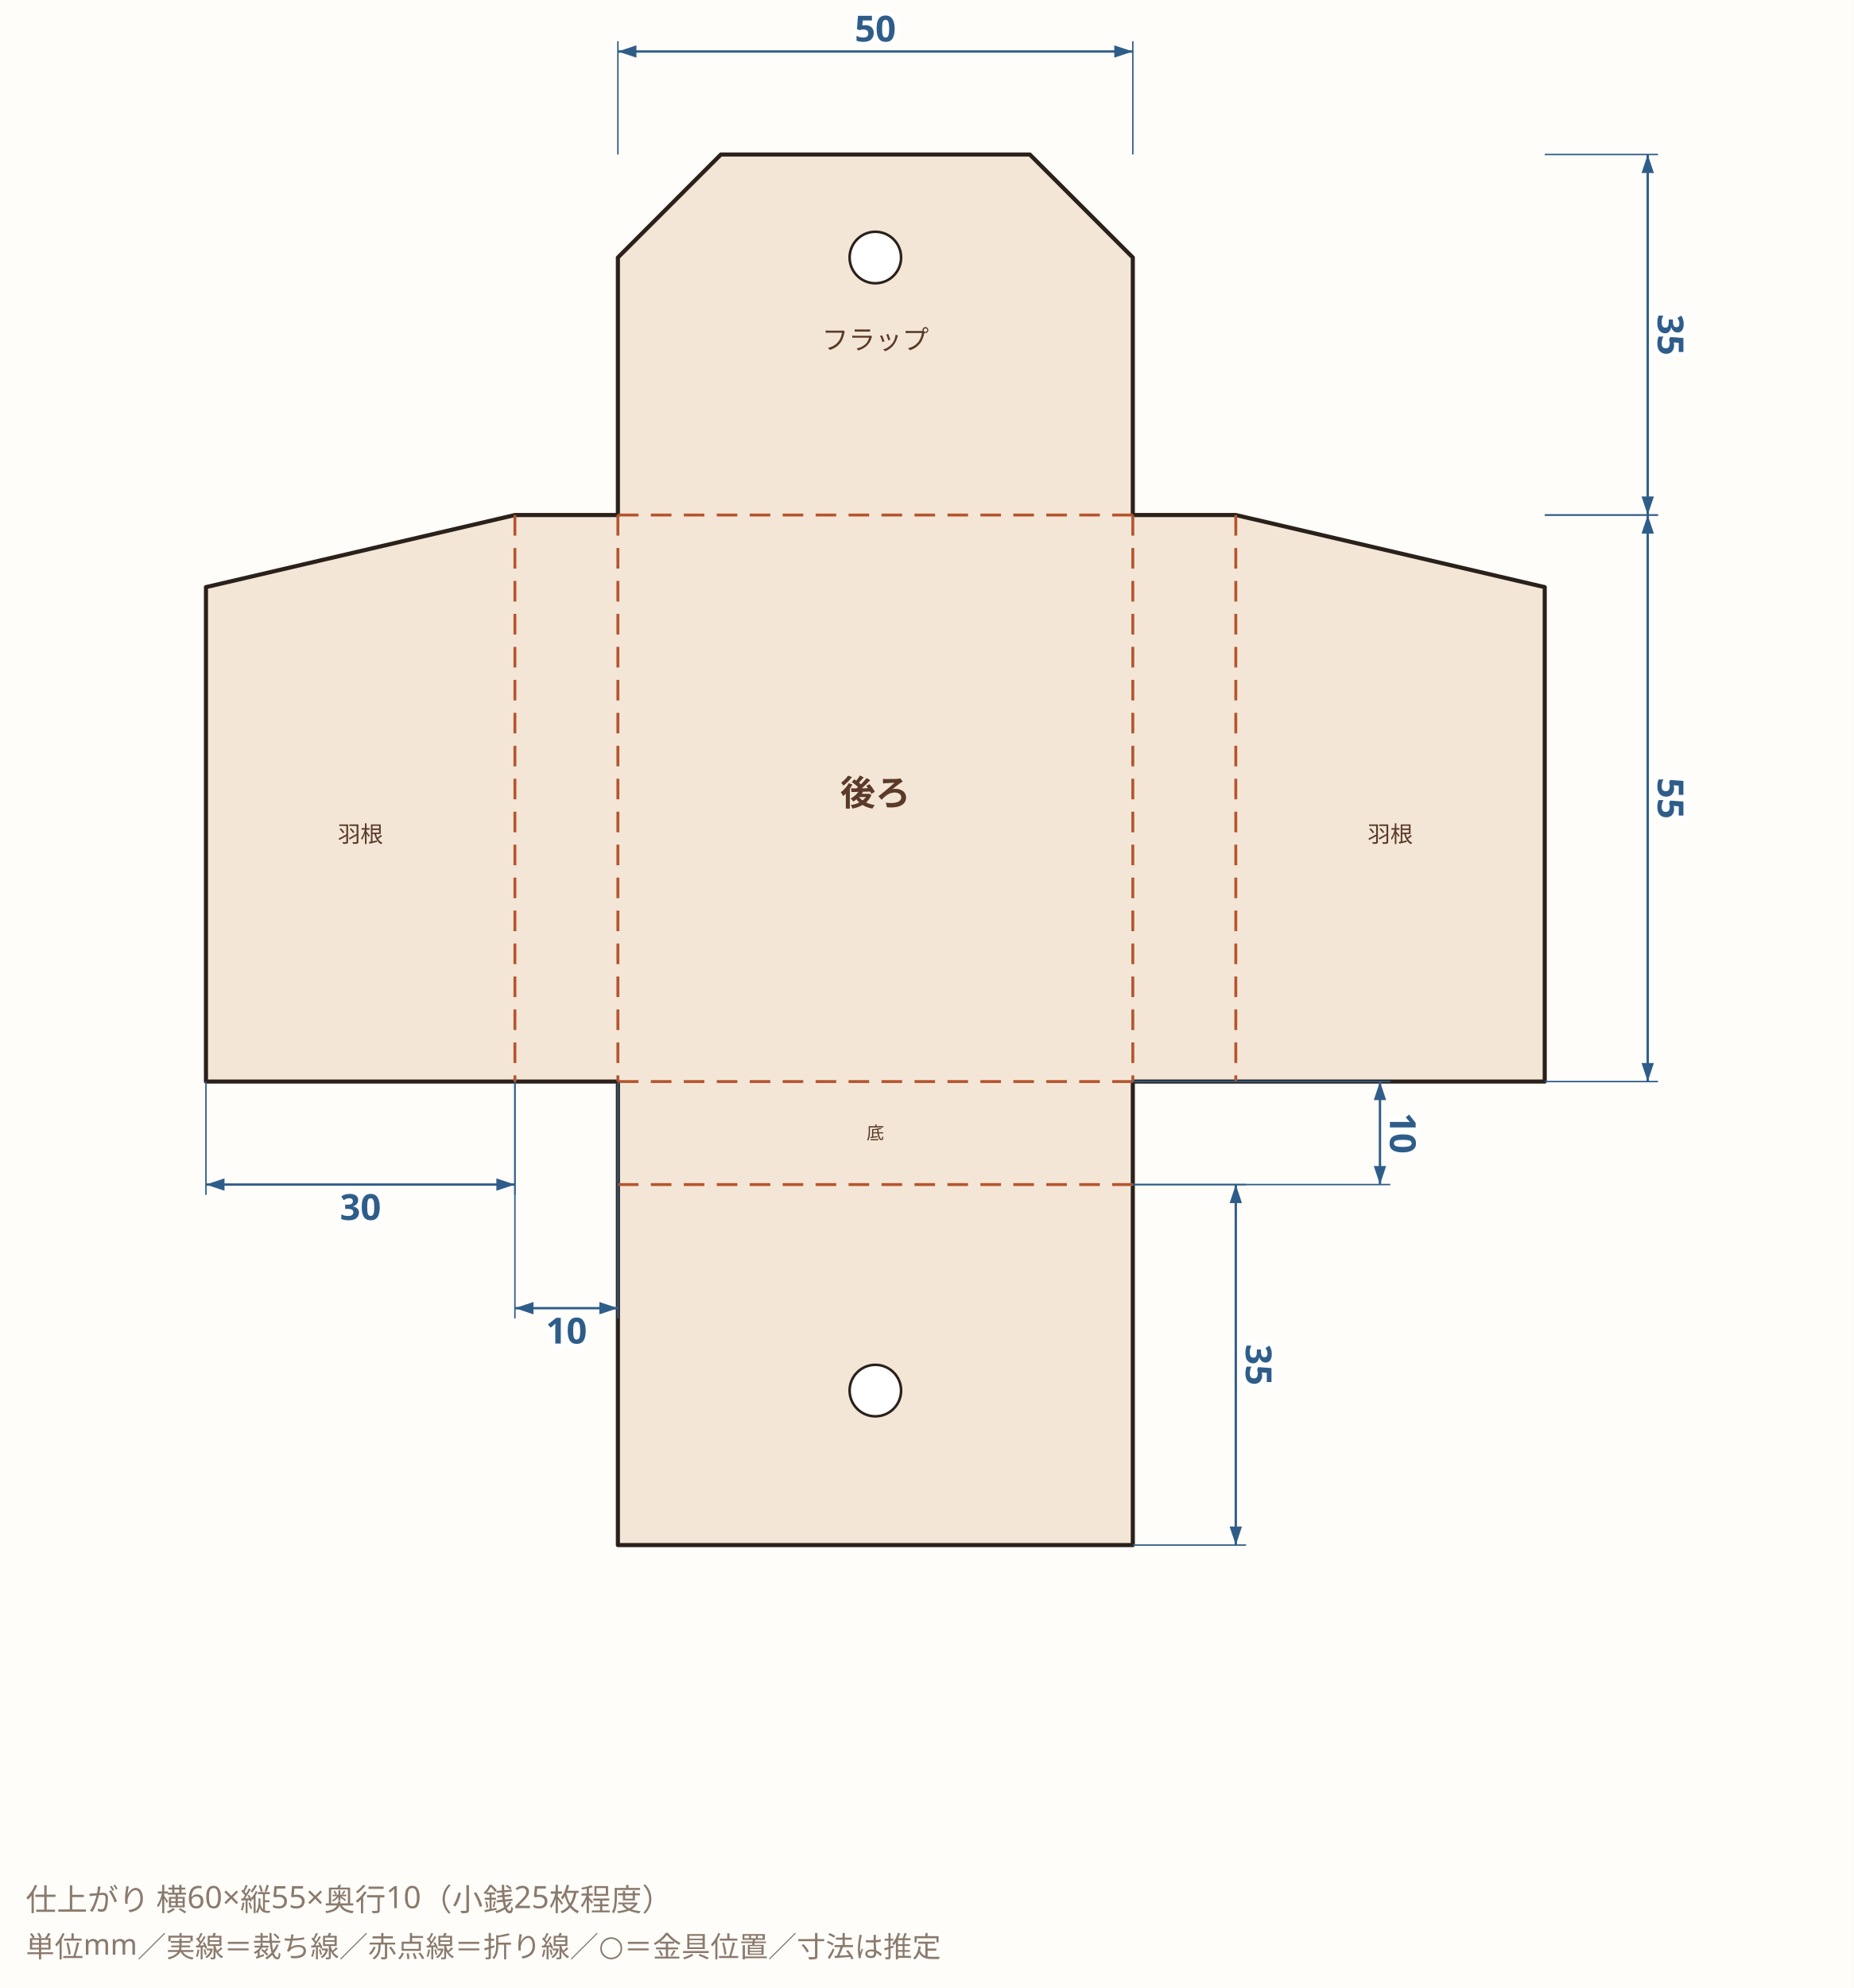
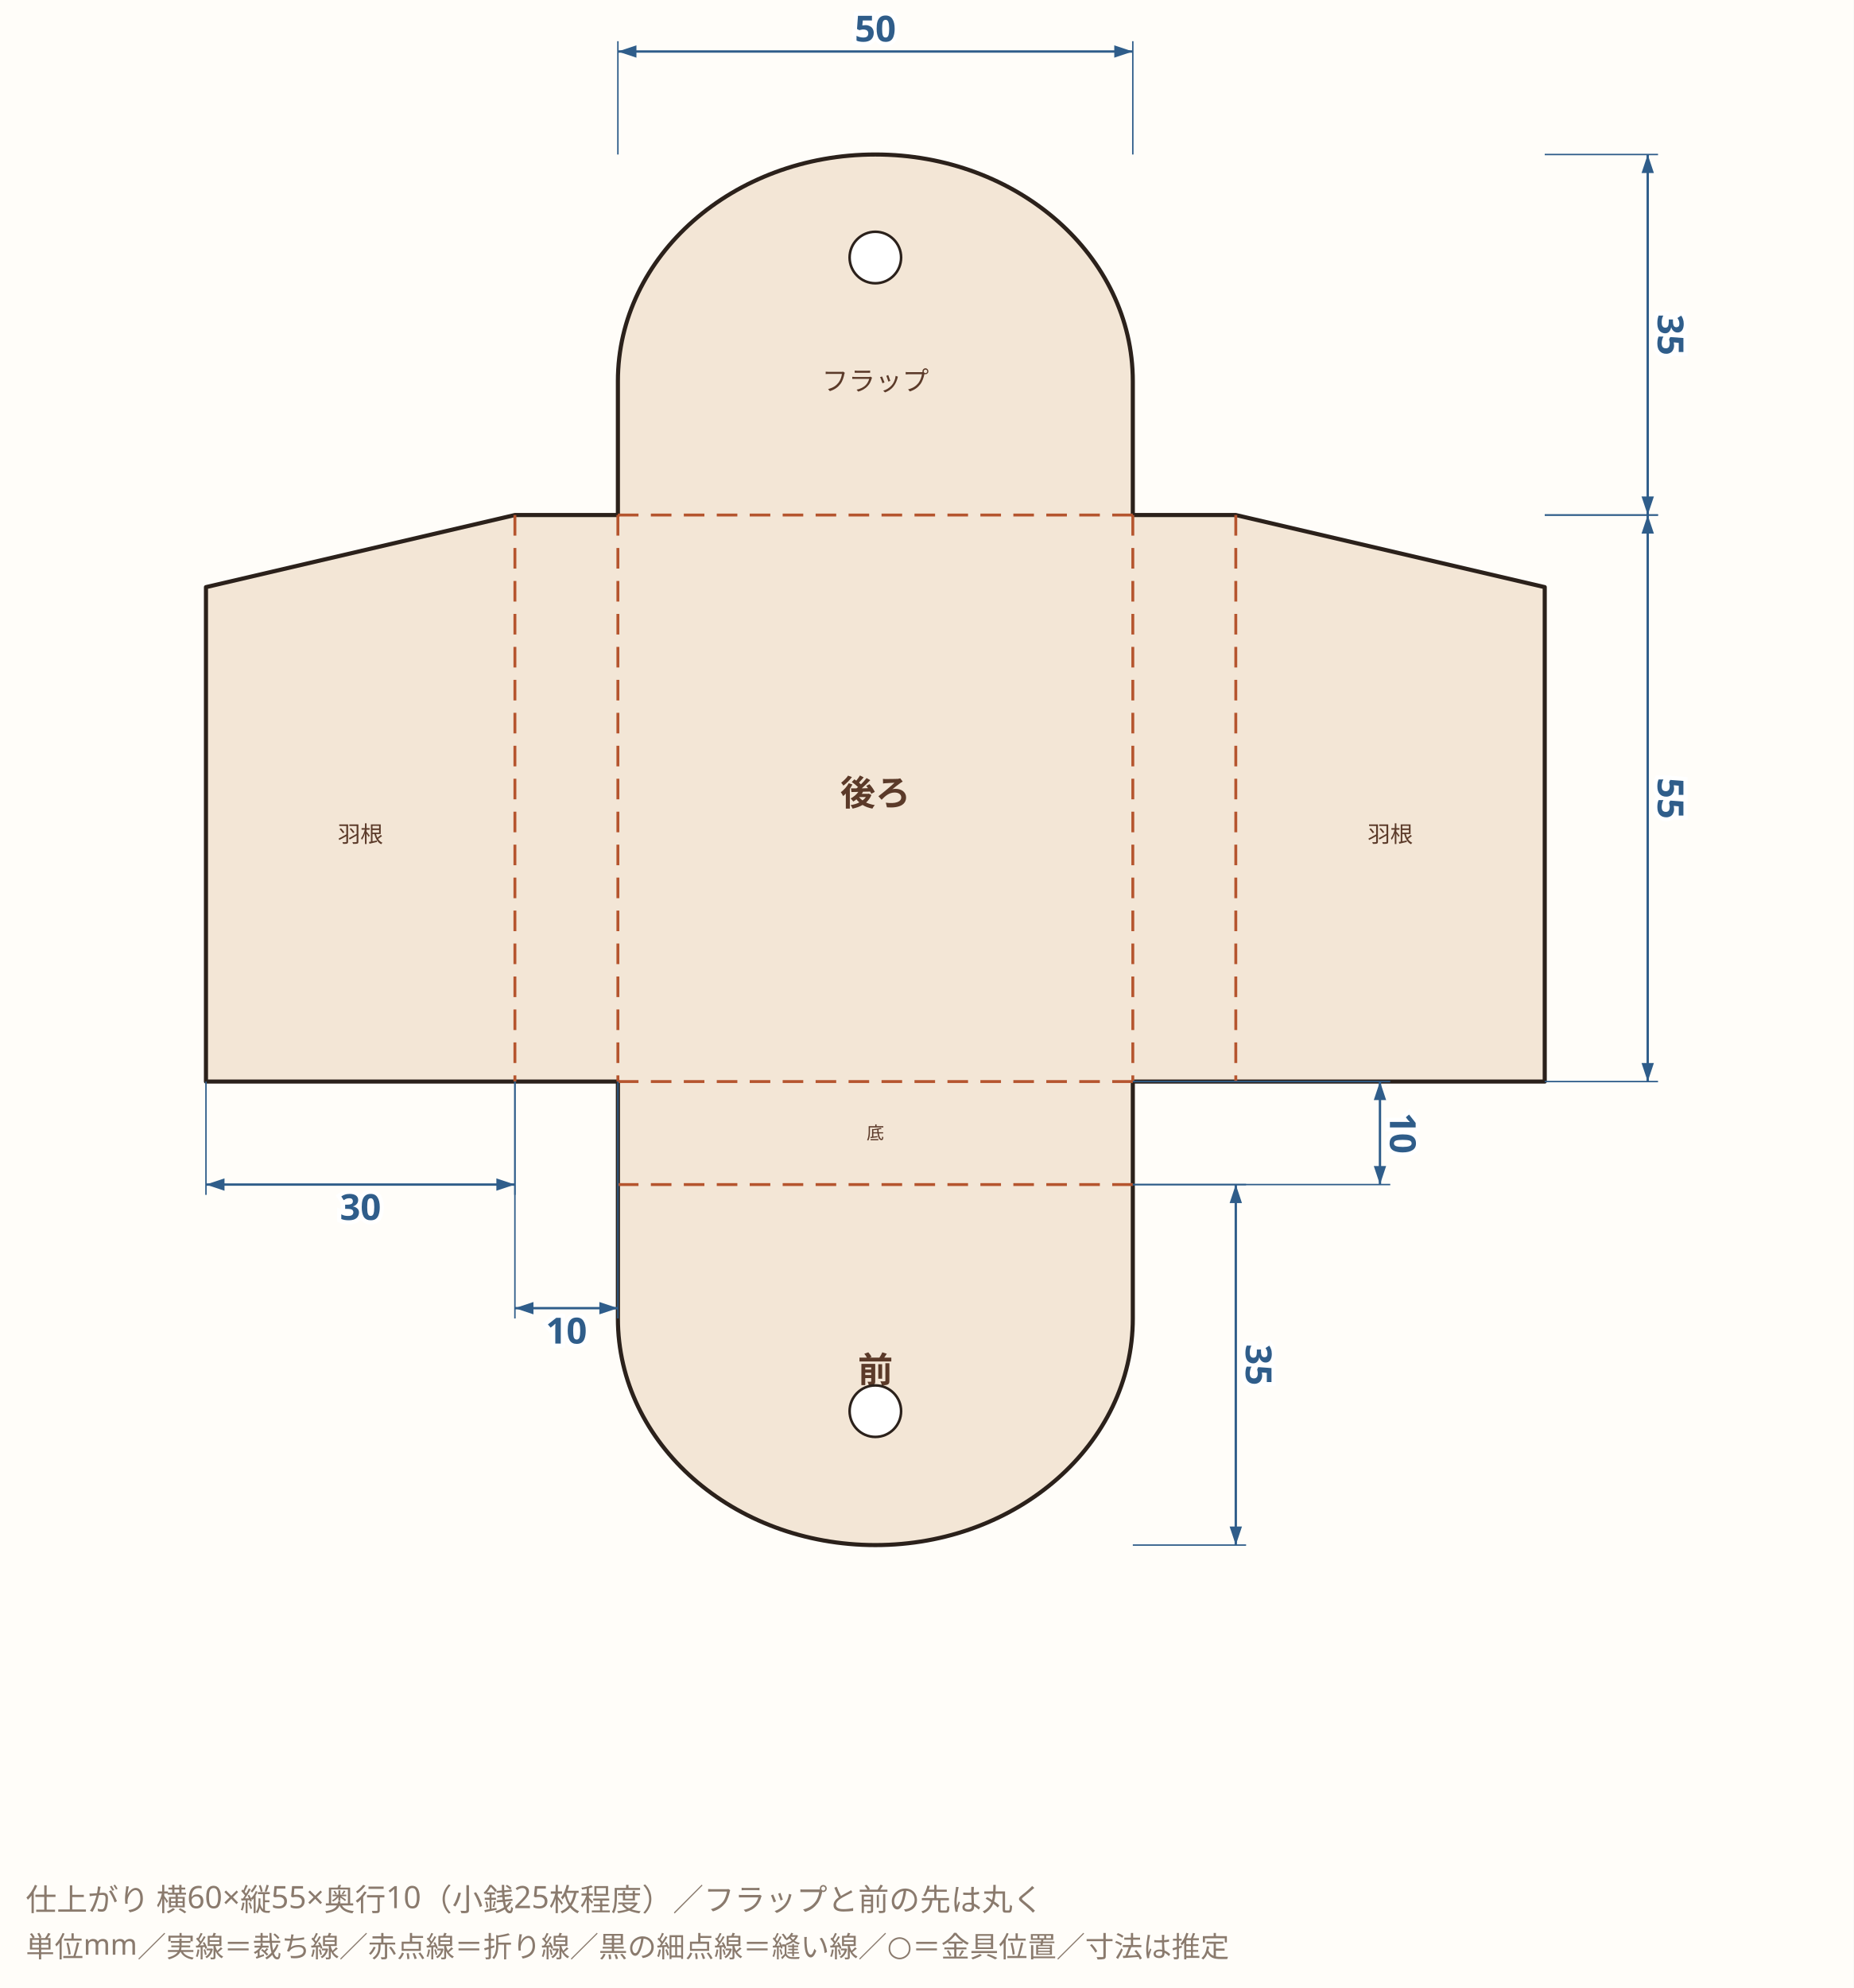
<svg xmlns="http://www.w3.org/2000/svg" viewBox="-15.0 -15.0 180.0 193.0" width="180" height="193">
  <rect x="-15.0" y="-15.0" width="180.0" height="193.0" fill="#fffdf9" />
-   <path d="M55.0,0.0 L85.0,0.0 L95.0,10.0 L95.0,35.0 L105.0,35.0 L135.0,42.0 L135.0,90.0 L95.0,90.0 L95.0,135.0 L45.0,135.0 L45.0,90.0 L5.0,90.0 L5.0,42.0 L35.0,35.0 L45.0,35.0 L45.0,10.0 Z" fill="#f3e6d6" stroke="#2b211b" stroke-width="0.40" stroke-linejoin="round" />
+   <path d="M45,35 L45,22 A25,22 0 0 1 95,22 L95,35 L105,35 L135,42 L135,90 L95,90 L95,113 A25,22 0 0 1 45,113 L45,90 L5,90 L5,42 L35,35 Z" fill="#f3e6d6" stroke="#2b211b" stroke-width="0.40" stroke-linejoin="round" />
  <line x1="45" y1="35" x2="45" y2="90" stroke="#b5552e" stroke-width="0.28" stroke-dasharray="2.0 1.2" />
  <line x1="95" y1="35" x2="95" y2="90" stroke="#b5552e" stroke-width="0.28" stroke-dasharray="2.0 1.2" />
  <line x1="35" y1="35" x2="35" y2="90" stroke="#b5552e" stroke-width="0.28" stroke-dasharray="2.0 1.2" />
  <line x1="105" y1="35" x2="105" y2="90" stroke="#b5552e" stroke-width="0.28" stroke-dasharray="2.0 1.2" />
  <line x1="45" y1="35" x2="95" y2="35" stroke="#b5552e" stroke-width="0.28" stroke-dasharray="2.0 1.2" />
  <line x1="45" y1="90" x2="95" y2="90" stroke="#b5552e" stroke-width="0.28" stroke-dasharray="2.0 1.2" />
  <line x1="45" y1="100" x2="95" y2="100" stroke="#b5552e" stroke-width="0.28" stroke-dasharray="2.0 1.2" />
-   <text x="70.0" y="18.0" font-size="2.6" fill="#5b3a29" text-anchor="middle" dominant-baseline="middle" font-weight="400" font-family="sans-serif">フラップ</text>
+   <text x="70.0" y="22.0" font-size="2.6" fill="#5b3a29" text-anchor="middle" dominant-baseline="middle" font-weight="400" font-family="sans-serif">フラップ</text>
  <text x="70.0" y="62.0" font-size="3.4" fill="#5b3a29" text-anchor="middle" dominant-baseline="middle" font-weight="700" font-family="sans-serif">後ろ</text>
  <text x="70.0" y="95.0" font-size="1.7" fill="#5b3a29" text-anchor="middle" dominant-baseline="middle" font-weight="400" font-family="sans-serif">底</text>
-   <text x="70.0" y="120.0" font-size="3.4" fill="#5b3a29" text-anchor="middle" dominant-baseline="middle" font-weight="700" font-family="sans-serif">前</text>
+   <text x="70.0" y="118.0" font-size="3.4" fill="#5b3a29" text-anchor="middle" dominant-baseline="middle" font-weight="700" font-family="sans-serif">前</text>
  <text x="20.0" y="66.0" font-size="2.2" fill="#5b3a29" text-anchor="middle" dominant-baseline="middle" font-weight="400" font-family="sans-serif">羽根</text>
  <text x="120.0" y="66.0" font-size="2.2" fill="#5b3a29" text-anchor="middle" dominant-baseline="middle" font-weight="400" font-family="sans-serif">羽根</text>
  <circle cx="70" cy="10" r="2.5" fill="#fff" stroke="#2b211b" stroke-width="0.25" />
-   <circle cx="70" cy="120" r="2.5" fill="#fff" stroke="#2b211b" stroke-width="0.25" />
+   <circle cx="70" cy="122" r="2.5" fill="#fff" stroke="#2b211b" stroke-width="0.25" />
  <line x1="45.0" y1="0.0" x2="45.0" y2="-11.0" stroke="#2f5d8a" stroke-width="0.14" />
  <line x1="95.0" y1="0.0" x2="95.0" y2="-11.0" stroke="#2f5d8a" stroke-width="0.14" />
  <line x1="45.0" y1="-10.0" x2="95.0" y2="-10.0" stroke="#2f5d8a" stroke-width="0.23" />
  <path d="M45.0,-10.0 L46.8,-9.4 L46.8,-10.6 Z" fill="#2f5d8a" />
  <path d="M95.0,-10.0 L93.2,-9.4 L93.2,-10.6 Z" fill="#2f5d8a" />
  <text x="70.0" y="-12.2" font-size="3.5" fill="#2f5d8a" text-anchor="middle" dominant-baseline="middle" font-family="sans-serif" font-weight="700" transform="rotate(0.0 70.0 -12.2)" paint-order="stroke" stroke="#fff" stroke-width="0.8">50</text>
  <line x1="135.0" y1="35.0" x2="146.0" y2="35.0" stroke="#2f5d8a" stroke-width="0.14" />
  <line x1="135.0" y1="90.0" x2="146.0" y2="90.0" stroke="#2f5d8a" stroke-width="0.14" />
  <line x1="145.0" y1="35.0" x2="145.0" y2="90.0" stroke="#2f5d8a" stroke-width="0.23" />
  <path d="M145.0,35.0 L144.4,36.8 L145.6,36.8 Z" fill="#2f5d8a" />
  <path d="M145.0,90.0 L144.4,88.2 L145.6,88.2 Z" fill="#2f5d8a" />
  <text x="147.2" y="62.5" font-size="3.5" fill="#2f5d8a" text-anchor="middle" dominant-baseline="middle" font-family="sans-serif" font-weight="700" transform="rotate(90.0 147.2 62.5)" paint-order="stroke" stroke="#fff" stroke-width="0.8">55</text>
  <line x1="135.0" y1="0.0" x2="146.0" y2="0.0" stroke="#2f5d8a" stroke-width="0.14" />
  <line x1="135.0" y1="35.0" x2="146.0" y2="35.0" stroke="#2f5d8a" stroke-width="0.14" />
  <line x1="145.0" y1="0.0" x2="145.0" y2="35.0" stroke="#2f5d8a" stroke-width="0.23" />
  <path d="M145.0,0.0 L144.4,1.8 L145.6,1.8 Z" fill="#2f5d8a" />
  <path d="M145.0,35.0 L144.4,33.2 L145.6,33.2 Z" fill="#2f5d8a" />
  <text x="147.2" y="17.5" font-size="3.5" fill="#2f5d8a" text-anchor="middle" dominant-baseline="middle" font-family="sans-serif" font-weight="700" transform="rotate(90.0 147.2 17.5)" paint-order="stroke" stroke="#fff" stroke-width="0.8">35</text>
  <line x1="5.0" y1="90.0" x2="5.0" y2="101.0" stroke="#2f5d8a" stroke-width="0.14" />
  <line x1="35.0" y1="90.0" x2="35.0" y2="101.0" stroke="#2f5d8a" stroke-width="0.14" />
  <line x1="5.0" y1="100.0" x2="35.0" y2="100.0" stroke="#2f5d8a" stroke-width="0.23" />
  <path d="M5.0,100.0 L6.8,100.6 L6.8,99.4 Z" fill="#2f5d8a" />
  <path d="M35.0,100.0 L33.2,100.6 L33.2,99.4 Z" fill="#2f5d8a" />
  <text x="20.0" y="102.2" font-size="3.5" fill="#2f5d8a" text-anchor="middle" dominant-baseline="middle" font-family="sans-serif" font-weight="700" transform="rotate(0.0 20.0 102.2)" paint-order="stroke" stroke="#fff" stroke-width="0.8">30</text>
  <line x1="35.0" y1="90.0" x2="35.0" y2="113.0" stroke="#2f5d8a" stroke-width="0.14" />
  <line x1="45.0" y1="90.0" x2="45.0" y2="113.0" stroke="#2f5d8a" stroke-width="0.14" />
  <line x1="35.0" y1="112.0" x2="45.0" y2="112.0" stroke="#2f5d8a" stroke-width="0.23" />
  <path d="M35.0,112.0 L36.8,112.6 L36.8,111.4 Z" fill="#2f5d8a" />
  <path d="M45.0,112.0 L43.2,112.6 L43.2,111.4 Z" fill="#2f5d8a" />
  <text x="40.0" y="114.2" font-size="3.5" fill="#2f5d8a" text-anchor="middle" dominant-baseline="middle" font-family="sans-serif" font-weight="700" transform="rotate(0.0 40.0 114.2)" paint-order="stroke" stroke="#fff" stroke-width="0.8">10</text>
  <line x1="95.0" y1="100.0" x2="106.0" y2="100.0" stroke="#2f5d8a" stroke-width="0.14" />
  <line x1="95.0" y1="135.0" x2="106.0" y2="135.0" stroke="#2f5d8a" stroke-width="0.14" />
  <line x1="105.0" y1="100.0" x2="105.0" y2="135.0" stroke="#2f5d8a" stroke-width="0.23" />
  <path d="M105.0,100.0 L104.4,101.8 L105.6,101.8 Z" fill="#2f5d8a" />
  <path d="M105.0,135.0 L104.4,133.2 L105.6,133.2 Z" fill="#2f5d8a" />
  <text x="107.2" y="117.5" font-size="3.5" fill="#2f5d8a" text-anchor="middle" dominant-baseline="middle" font-family="sans-serif" font-weight="700" transform="rotate(90.0 107.2 117.5)" paint-order="stroke" stroke="#fff" stroke-width="0.8">35</text>
  <line x1="95.0" y1="90.0" x2="120.0" y2="90.0" stroke="#2f5d8a" stroke-width="0.14" />
  <line x1="95.0" y1="100.0" x2="120.0" y2="100.0" stroke="#2f5d8a" stroke-width="0.14" />
  <line x1="119.0" y1="90.0" x2="119.0" y2="100.0" stroke="#2f5d8a" stroke-width="0.23" />
  <path d="M119.0,90.0 L118.4,91.8 L119.6,91.8 Z" fill="#2f5d8a" />
  <path d="M119.0,100.0 L118.4,98.2 L119.6,98.2 Z" fill="#2f5d8a" />
  <text x="121.2" y="95.0" font-size="3.5" fill="#2f5d8a" text-anchor="middle" dominant-baseline="middle" font-family="sans-serif" font-weight="700" transform="rotate(90.0 121.2 95.0)" paint-order="stroke" stroke="#fff" stroke-width="0.8">10</text>
-   <text x="-12.5" y="170.5" font-size="3.0" fill="#8a7a6d" font-family="sans-serif">仕上がり 横60×縦55×奥行10（小銭25枚程度）</text>
-   <text x="-12.5" y="175.0" font-size="2.8" fill="#8a7a6d" font-family="sans-serif">単位mm／実線＝裁ち線／赤点線＝折り線／○＝金具位置／寸法は推定</text>
+   <text x="-12.5" y="170.5" font-size="3.0" fill="#8a7a6d" font-family="sans-serif">仕上がり 横60×縦55×奥行10（小銭25枚程度）／フラップと前の先は丸く</text>
+   <text x="-12.5" y="175.0" font-size="2.8" fill="#8a7a6d" font-family="sans-serif">単位mm／実線＝裁ち線／赤点線＝折り線／黒の細点線＝縫い線／○＝金具位置／寸法は推定</text>
</svg>
